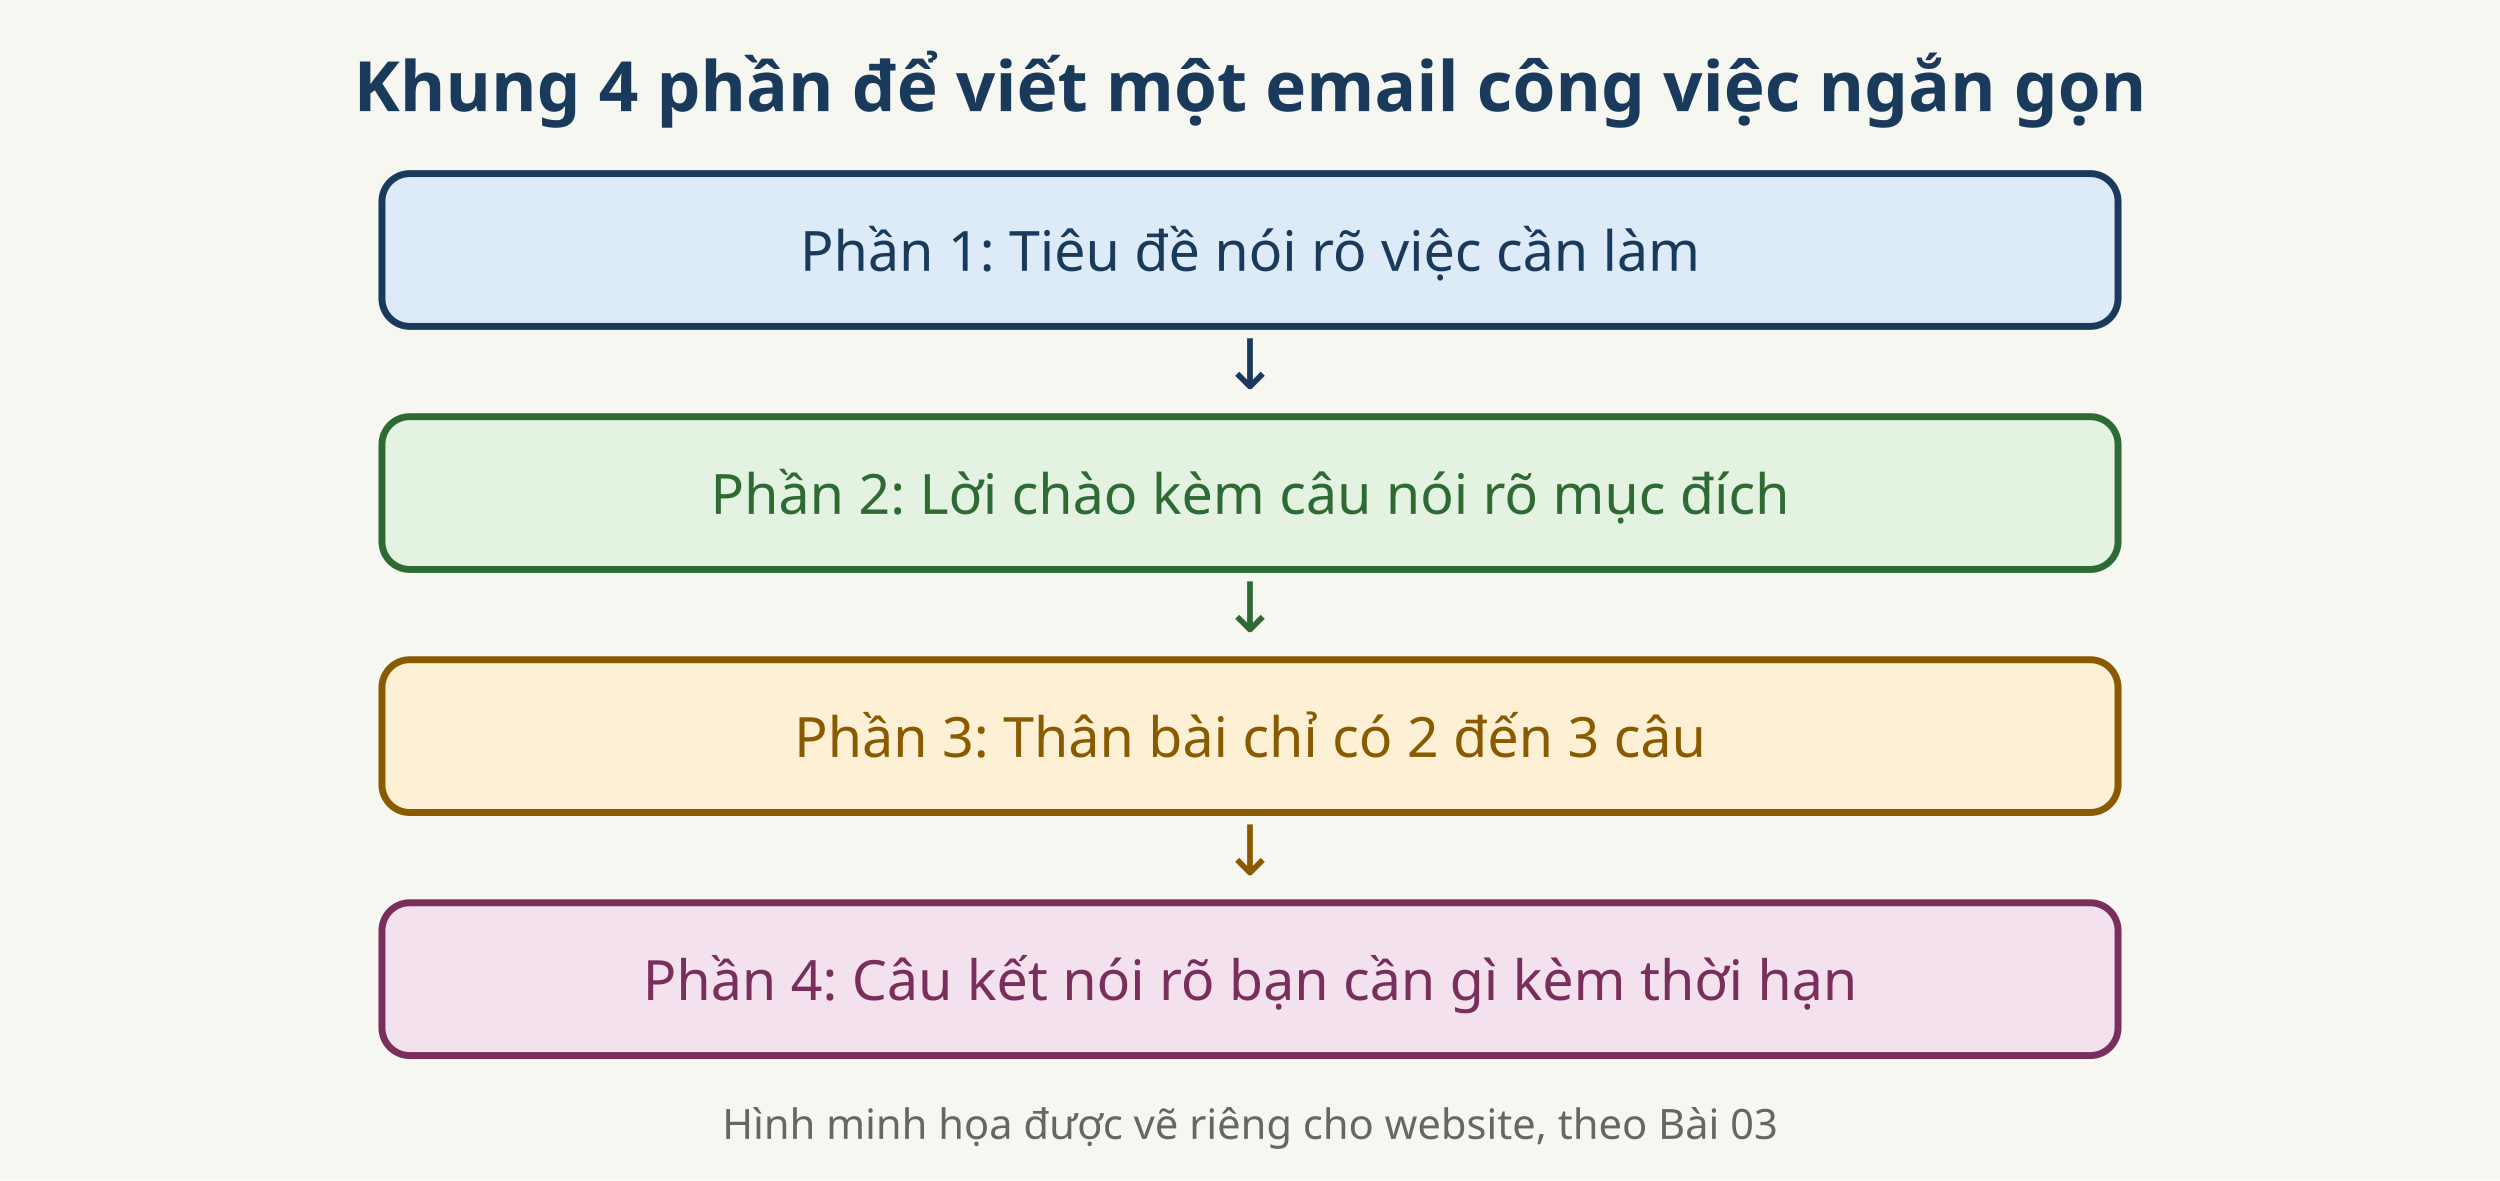
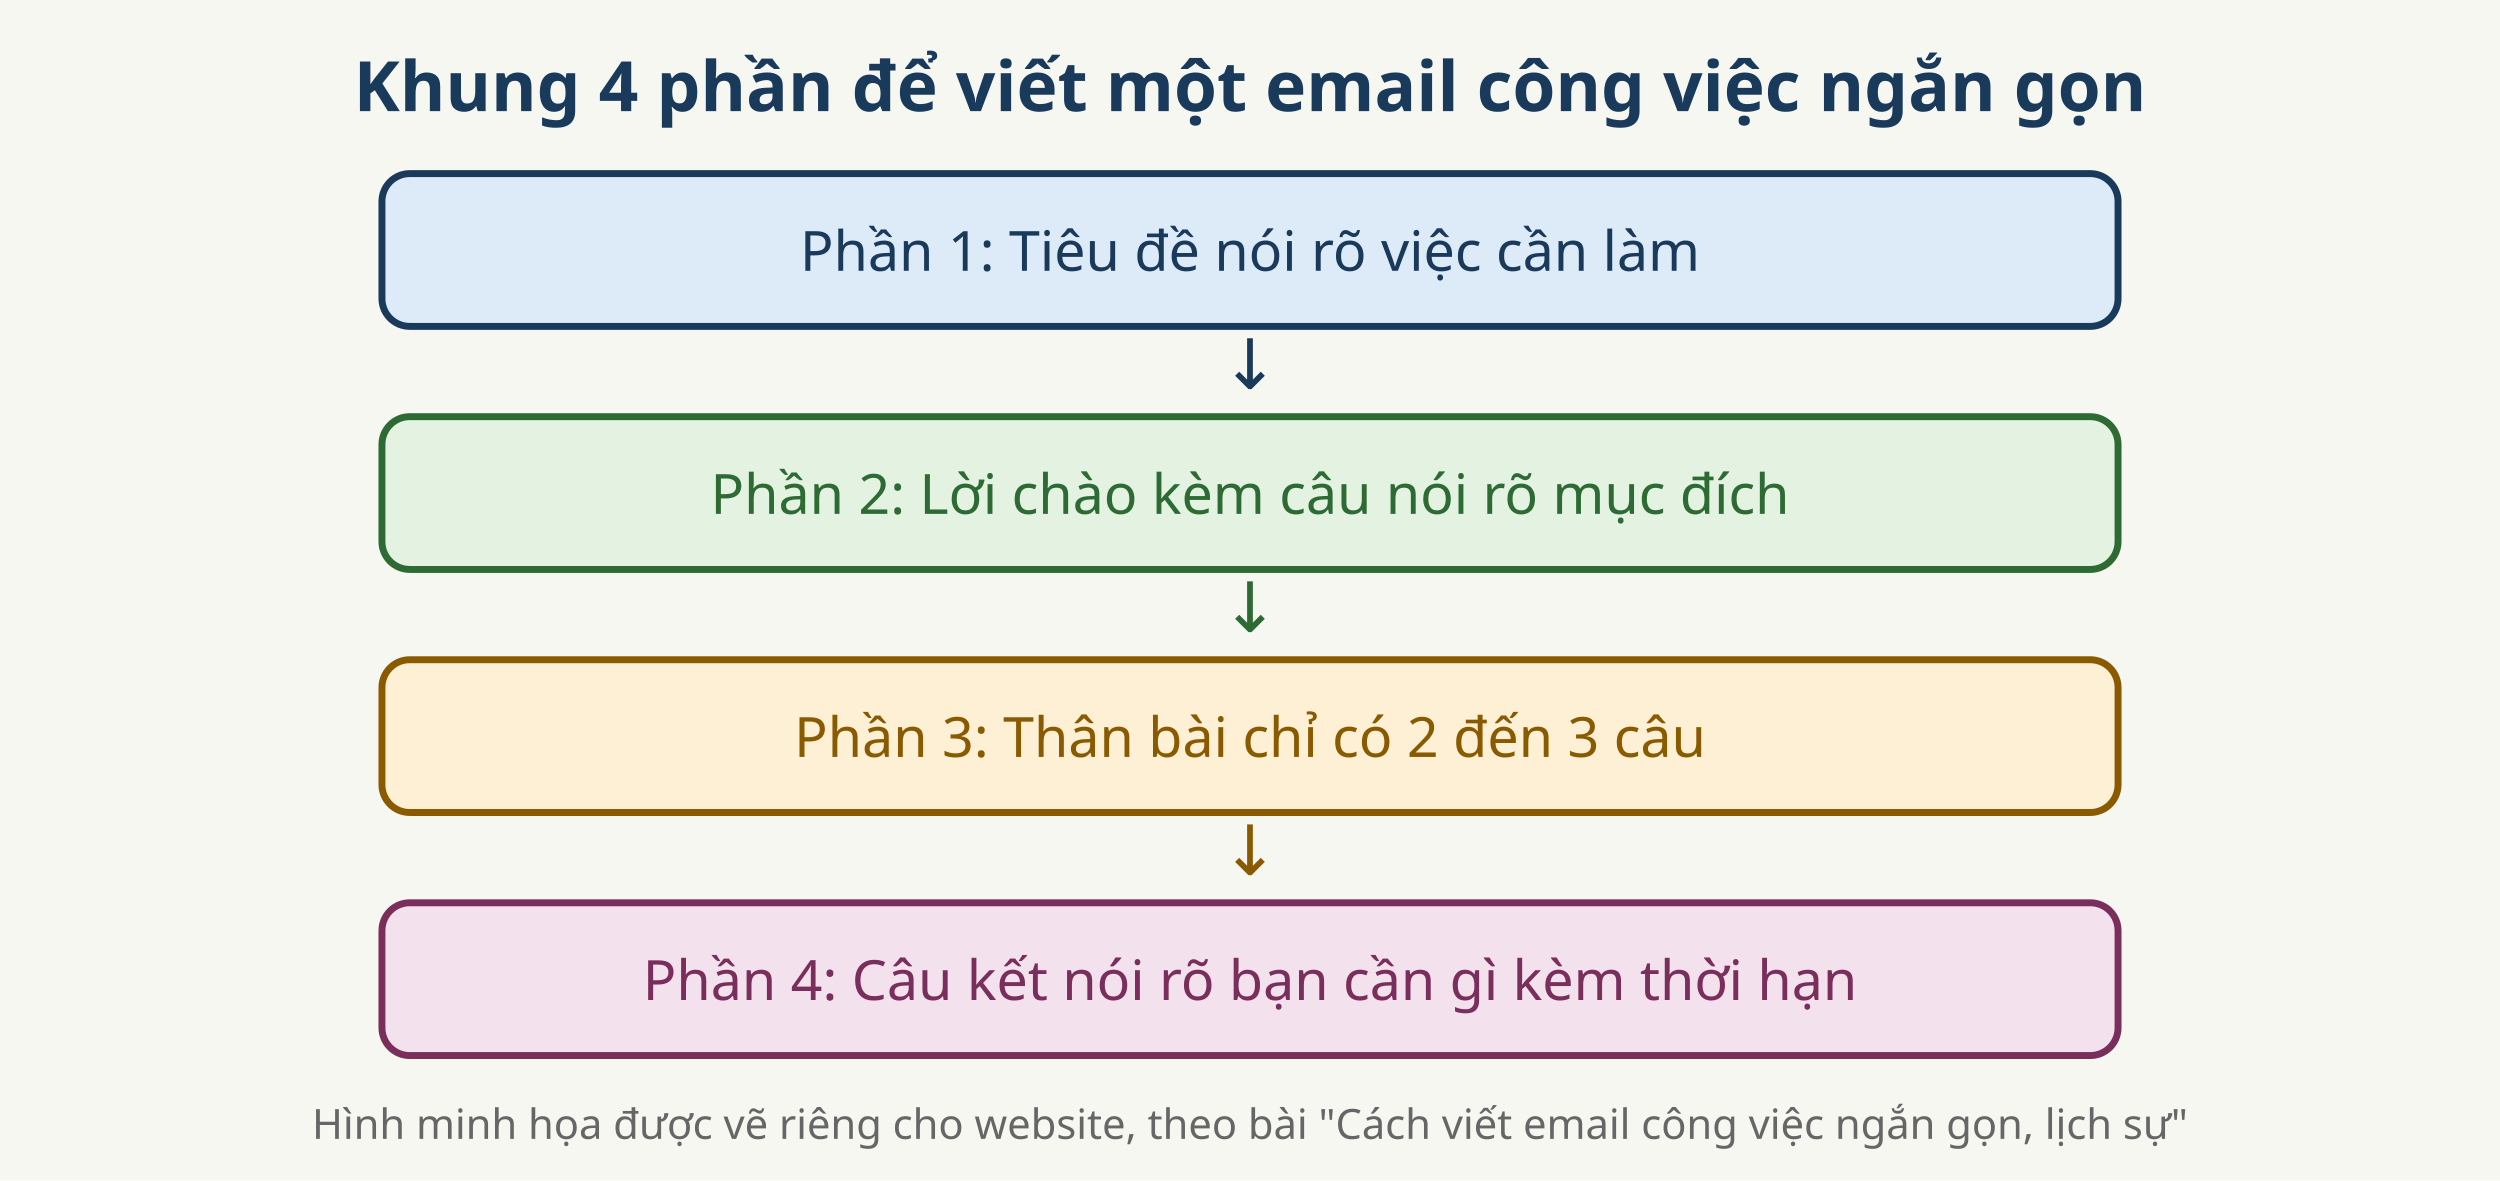
<svg xmlns="http://www.w3.org/2000/svg" width="720" height="340" viewBox="0 0 720 340" role="img" aria-labelledby="title desc">
  <rect width="720" height="340" fill="#f7f7f2" />
  <text x="360" y="32" text-anchor="middle" font-family="sans-serif" font-size="20" font-weight="bold" fill="#1a3a5c">Khung 4 phần để viết một email công việc ngắn gọn</text>
  <g font-family="sans-serif">
    <rect x="110" y="50" width="500" height="44" rx="8" fill="#dcebf7" stroke="#1a3a5c" stroke-width="2" />
    <text x="360" y="78" text-anchor="middle" font-size="16" fill="#1a3a5c">Phần 1: Tiêu đề nói rõ việc cần làm</text>
    <text x="360" y="112" text-anchor="middle" font-size="20" fill="#1a3a5c">↓</text>
    <rect x="110" y="120" width="500" height="44" rx="8" fill="#e3f2e1" stroke="#2e6b34" stroke-width="2" />
    <text x="360" y="148" text-anchor="middle" font-size="16" fill="#2e6b34">Phần 2: Lời chào kèm câu nói rõ mục đích</text>
    <text x="360" y="182" text-anchor="middle" font-size="20" fill="#2e6b34">↓</text>
    <rect x="110" y="190" width="500" height="44" rx="8" fill="#fdf0d5" stroke="#8a5a00" stroke-width="2" />
    <text x="360" y="218" text-anchor="middle" font-size="16" fill="#8a5a00">Phần 3: Thân bài chỉ có 2 đến 3 câu</text>
    <text x="360" y="252" text-anchor="middle" font-size="20" fill="#8a5a00">↓</text>
    <rect x="110" y="260" width="500" height="44" rx="8" fill="#f3e2ee" stroke="#7a2e5c" stroke-width="2" />
    <text x="360" y="288" text-anchor="middle" font-size="16" fill="#7a2e5c">Phần 4: Câu kết nói rõ bạn cần gì kèm thời hạn</text>
  </g>
-   <text x="360" y="328" text-anchor="middle" font-family="sans-serif" font-size="12" fill="#666">Hình minh họa được vẽ riêng cho website, theo Bài 03</text>
+   <text x="360" y="328" text-anchor="middle" font-family="sans-serif" font-size="12" fill="#666">Hình minh họa được vẽ riêng cho website, theo bài "Cách viết email công việc ngắn gọn, lịch sự"</text>
</svg>
